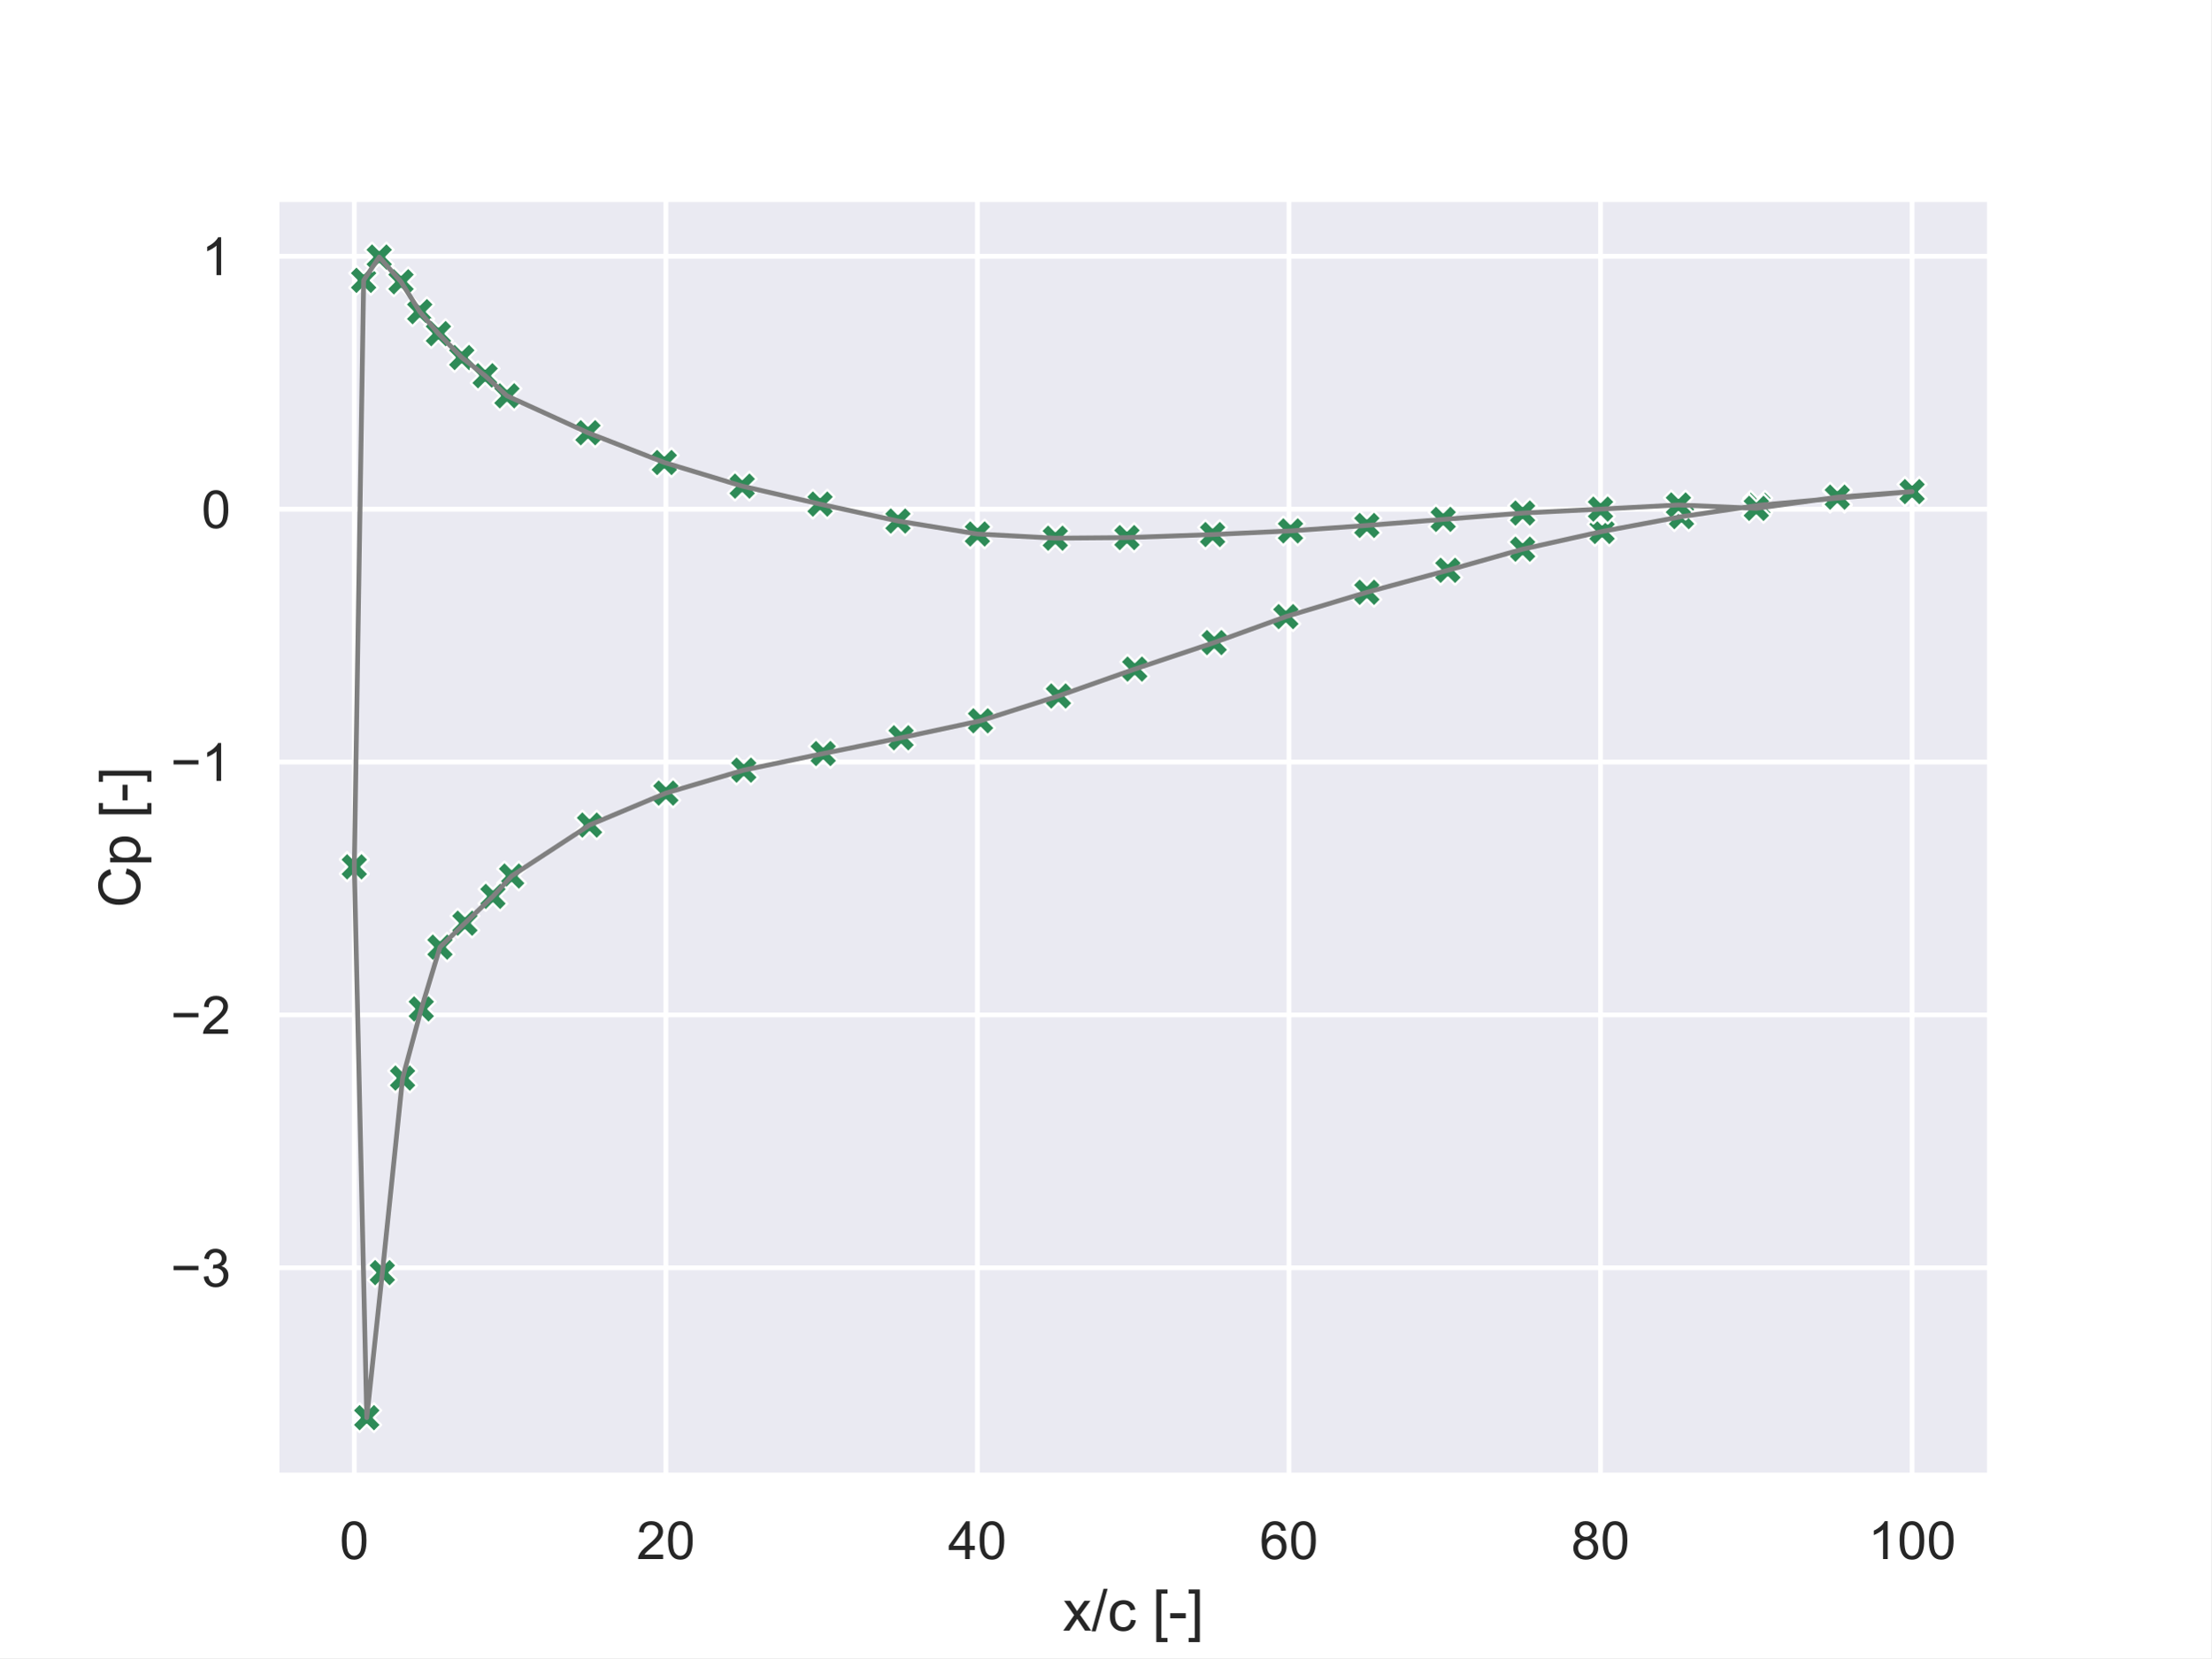
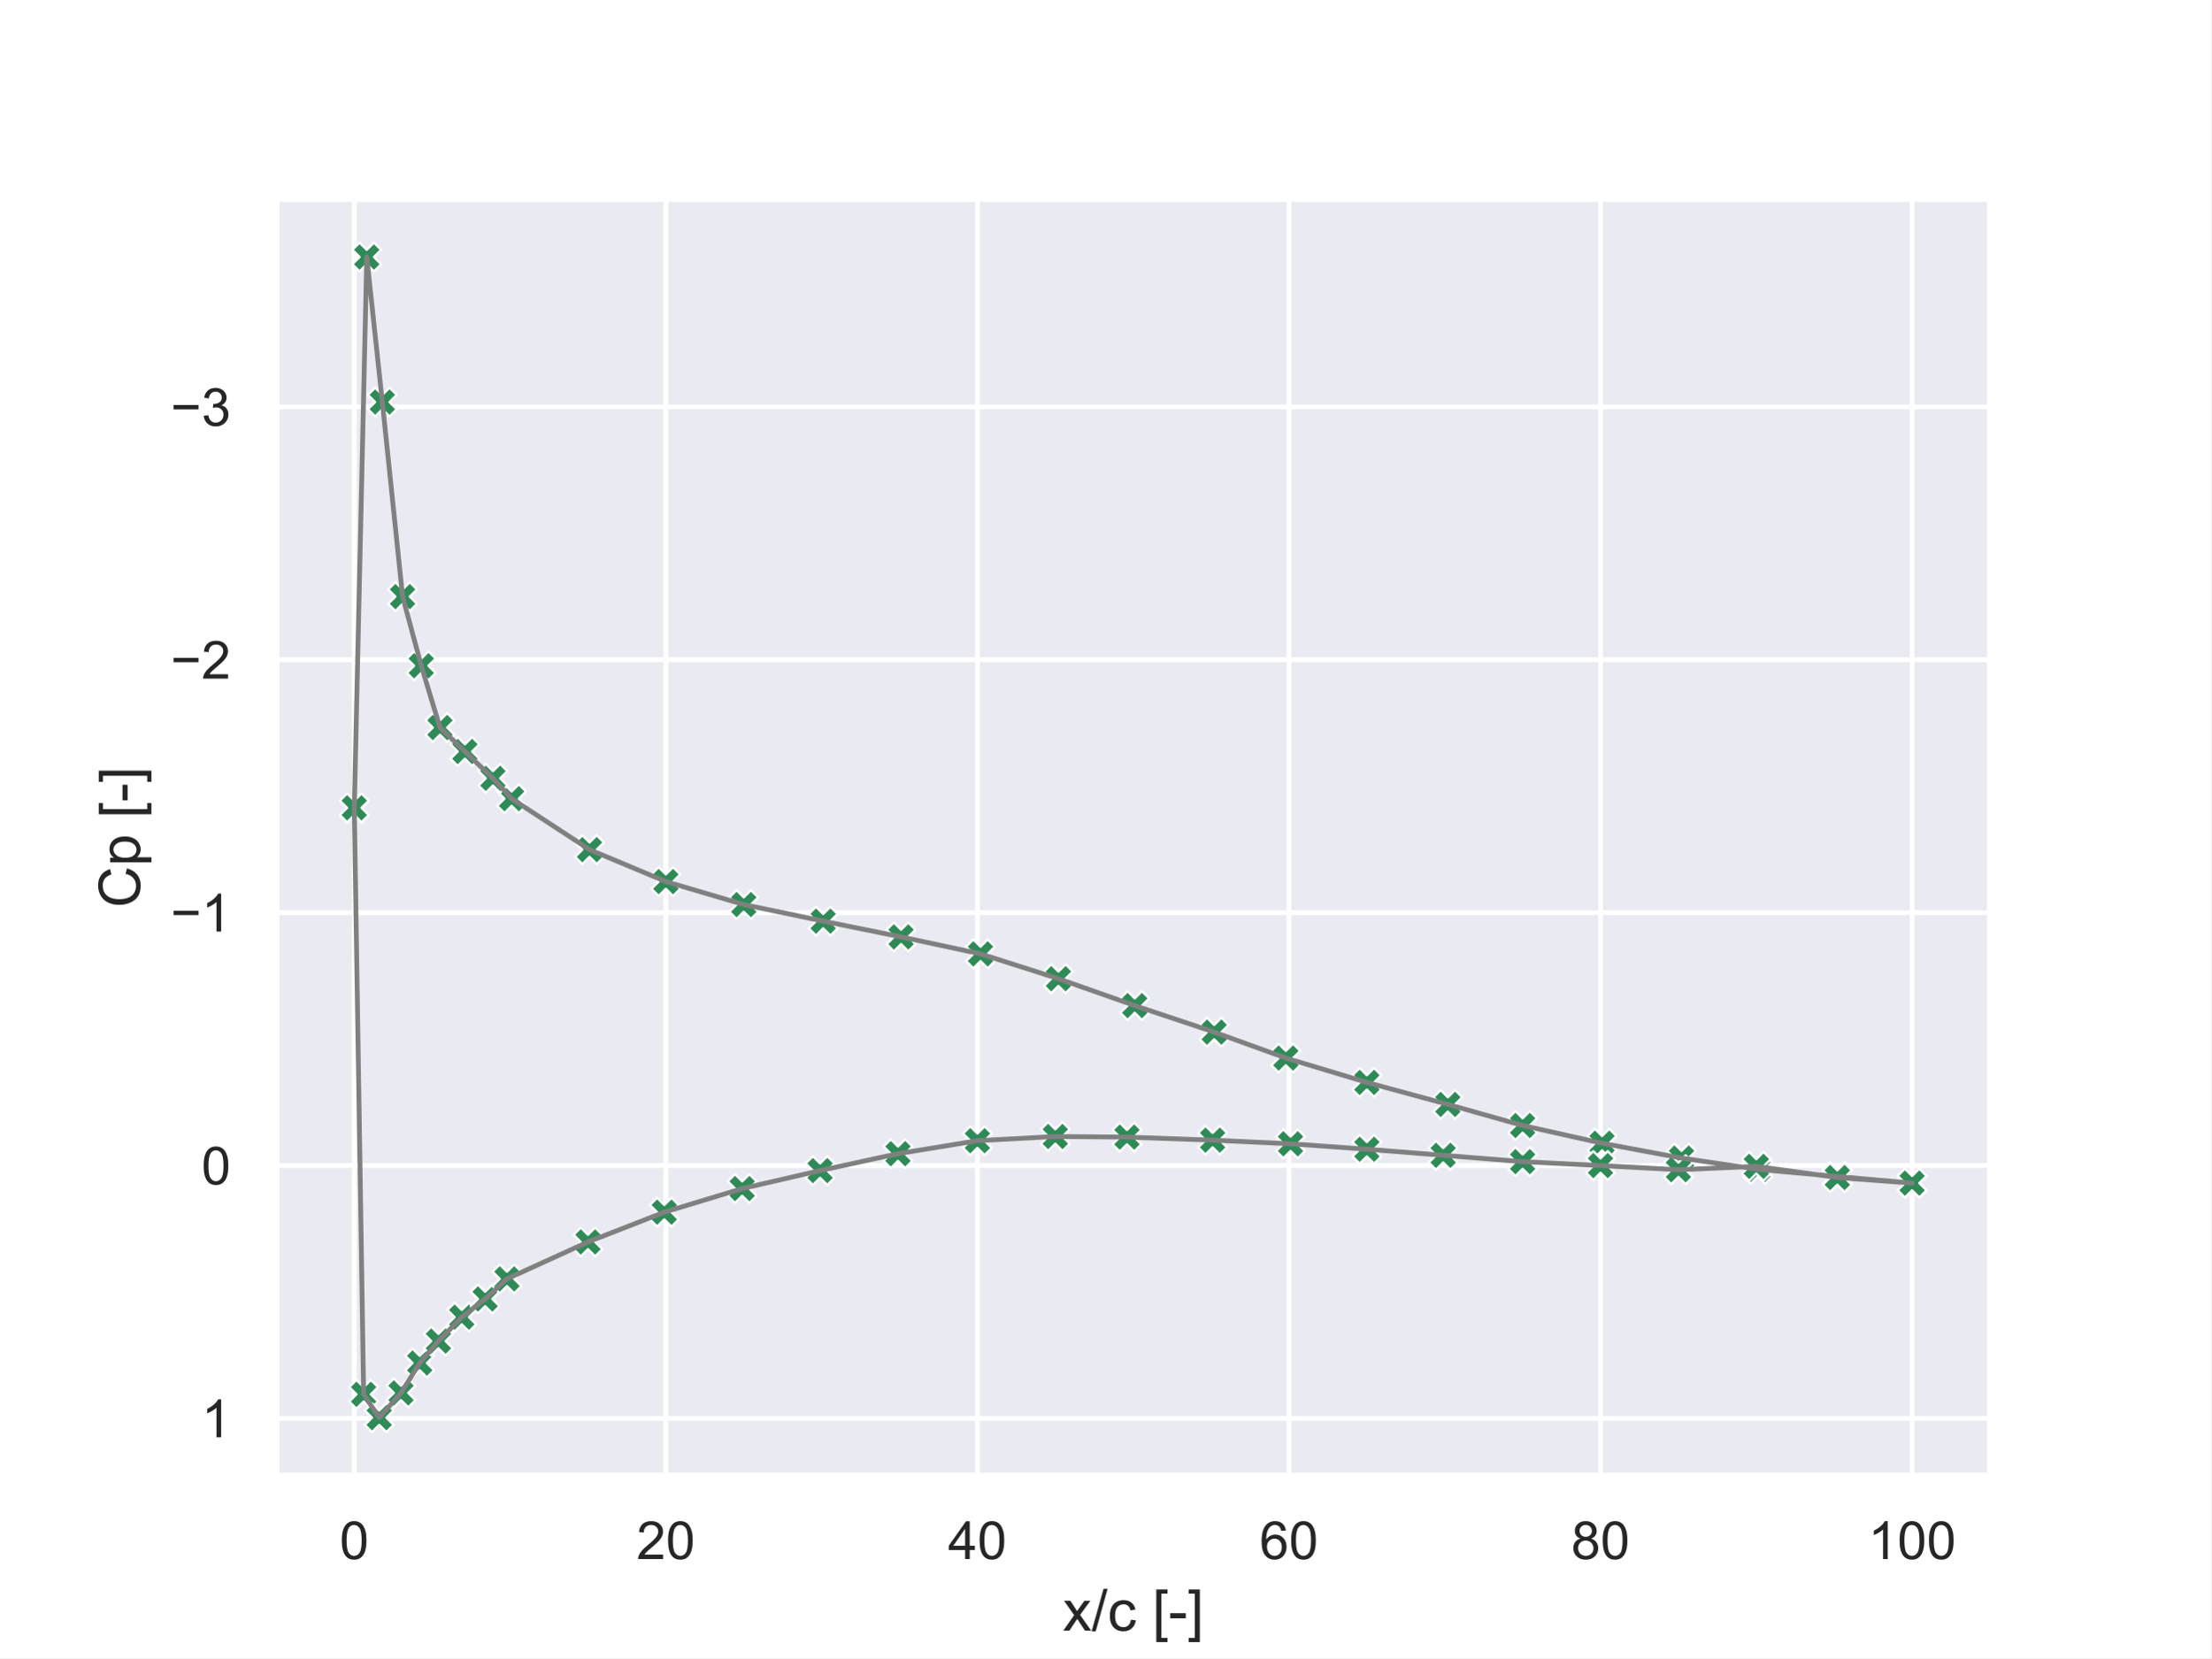
<svg xmlns="http://www.w3.org/2000/svg" xmlns:xlink="http://www.w3.org/1999/xlink" width="460.8pt" height="345.6pt" viewBox="0 0 460.8 345.6" version="1.1">
  <defs>
    <style type="text/css">*{stroke-linejoin: round; stroke-linecap: butt}</style>
  </defs>
  <g id="figure_1">
    <g id="patch_1">
      <path d="M 0 345.6  L 460.8 345.6  L 460.8 0  L 0 0  z " style="fill: #ffffff" />
    </g>
    <g id="axes_1">
      <g id="patch_2">
        <path d="M 57.6 307.584  L 414.72 307.584  L 414.72 41.472  L 57.6 41.472  z " style="fill: #eaeaf2" />
      </g>
      <g id="matplotlib.axis_1">
        <g id="xtick_1">
          <g id="line2d_1">
-             <path d="M 73.833 307.584  L 73.833 41.472  " clip-path="url(#p35b9f3408d)" style="fill: none; stroke: #ffffff; stroke-linecap: round" />
+             <path d="M 73.833 307.584  L 73.833 41.472  " clip-path="url(#p125ccf5ecc)" style="fill: none; stroke: #ffffff; stroke-linecap: round" />
          </g>
          <g id="text_1">
            <g style="fill: #262626" transform="translate(70.77421 324.9576) scale(0.11 -0.11)">
              <defs>
                <path id="ArialMT-30" d="M 266 2259  Q 266 3072 433 3567  Q 600 4063 929 4331  Q 1259 4600 1759 4600  Q 2128 4600 2406 4451  Q 2684 4303 2865 4023  Q 3047 3744 3150 3342  Q 3253 2941 3253 2259  Q 3253 1453 3087 958  Q 2922 463 2592 192  Q 2263 -78 1759 -78  Q 1097 -78 719 397  Q 266 969 266 2259  z M 844 2259  Q 844 1131 1108 757  Q 1372 384 1759 384  Q 2147 384 2411 759  Q 2675 1134 2675 2259  Q 2675 3391 2411 3762  Q 2147 4134 1753 4134  Q 1366 4134 1134 3806  Q 844 3388 844 2259  z " transform="scale(0.015625)" />
              </defs>
              <use xlink:href="#ArialMT-30" />
            </g>
          </g>
        </g>
        <g id="xtick_2">
          <g id="line2d_2">
-             <path d="M 138.764 307.584  L 138.764 41.472  " clip-path="url(#p35b9f3408d)" style="fill: none; stroke: #ffffff; stroke-linecap: round" />
+             <path d="M 138.764 307.584  L 138.764 41.472  " clip-path="url(#p125ccf5ecc)" style="fill: none; stroke: #ffffff; stroke-linecap: round" />
          </g>
          <g id="text_2">
            <g style="fill: #262626" transform="translate(132.6466 324.9576) scale(0.11 -0.11)">
              <defs>
                <path id="ArialMT-32" d="M 3222 541  L 3222 0  L 194 0  Q 188 203 259 391  Q 375 700 629 1000  Q 884 1300 1366 1694  Q 2113 2306 2375 2664  Q 2638 3022 2638 3341  Q 2638 3675 2398 3904  Q 2159 4134 1775 4134  Q 1369 4134 1125 3890  Q 881 3647 878 3216  L 300 3275  Q 359 3922 746 4261  Q 1134 4600 1788 4600  Q 2447 4600 2831 4234  Q 3216 3869 3216 3328  Q 3216 3053 3103 2787  Q 2991 2522 2730 2228  Q 2469 1934 1863 1422  Q 1356 997 1212 845  Q 1069 694 975 541  L 3222 541  z " transform="scale(0.015625)" />
              </defs>
              <use xlink:href="#ArialMT-32" />
              <use xlink:href="#ArialMT-30" x="55.615" />
            </g>
          </g>
        </g>
        <g id="xtick_3">
          <g id="line2d_3">
-             <path d="M 203.695 307.584  L 203.695 41.472  " clip-path="url(#p35b9f3408d)" style="fill: none; stroke: #ffffff; stroke-linecap: round" />
+             <path d="M 203.695 307.584  L 203.695 41.472  " clip-path="url(#p125ccf5ecc)" style="fill: none; stroke: #ffffff; stroke-linecap: round" />
          </g>
          <g id="text_3">
            <g style="fill: #262626" transform="translate(197.5775 324.9576) scale(0.11 -0.11)">
              <defs>
                <path id="ArialMT-34" d="M 2069 0  L 2069 1097  L 81 1097  L 81 1613  L 2172 4581  L 2631 4581  L 2631 1613  L 3250 1613  L 3250 1097  L 2631 1097  L 2631 0  L 2069 0  z M 2069 1613  L 2069 3678  L 634 1613  L 2069 1613  z " transform="scale(0.015625)" />
              </defs>
              <use xlink:href="#ArialMT-34" />
              <use xlink:href="#ArialMT-30" x="55.615" />
            </g>
          </g>
        </g>
        <g id="xtick_4">
          <g id="line2d_4">
-             <path d="M 268.625 307.584  L 268.625 41.472  " clip-path="url(#p35b9f3408d)" style="fill: none; stroke: #ffffff; stroke-linecap: round" />
+             <path d="M 268.625 307.584  L 268.625 41.472  " clip-path="url(#p125ccf5ecc)" style="fill: none; stroke: #ffffff; stroke-linecap: round" />
          </g>
          <g id="text_4">
            <g style="fill: #262626" transform="translate(262.5084 324.9576) scale(0.11 -0.11)">
              <defs>
                <path id="ArialMT-36" d="M 3184 3459  L 2625 3416  Q 2550 3747 2413 3897  Q 2184 4138 1850 4138  Q 1581 4138 1378 3988  Q 1113 3794 959 3422  Q 806 3050 800 2363  Q 1003 2672 1297 2822  Q 1591 2972 1913 2972  Q 2475 2972 2870 2558  Q 3266 2144 3266 1488  Q 3266 1056 3080 686  Q 2894 316 2569 119  Q 2244 -78 1831 -78  Q 1128 -78 684 439  Q 241 956 241 2144  Q 241 3472 731 4075  Q 1159 4600 1884 4600  Q 2425 4600 2770 4297  Q 3116 3994 3184 3459  z M 888 1484  Q 888 1194 1011 928  Q 1134 663 1356 523  Q 1578 384 1822 384  Q 2178 384 2434 671  Q 2691 959 2691 1453  Q 2691 1928 2437 2201  Q 2184 2475 1800 2475  Q 1419 2475 1153 2201  Q 888 1928 888 1484  z " transform="scale(0.015625)" />
              </defs>
              <use xlink:href="#ArialMT-36" />
              <use xlink:href="#ArialMT-30" x="55.615" />
            </g>
          </g>
        </g>
        <g id="xtick_5">
          <g id="line2d_5">
-             <path d="M 333.556 307.584  L 333.556 41.472  " clip-path="url(#p35b9f3408d)" style="fill: none; stroke: #ffffff; stroke-linecap: round" />
+             <path d="M 333.556 307.584  L 333.556 41.472  " clip-path="url(#p125ccf5ecc)" style="fill: none; stroke: #ffffff; stroke-linecap: round" />
          </g>
          <g id="text_5">
            <g style="fill: #262626" transform="translate(327.4393 324.9576) scale(0.11 -0.11)">
              <defs>
                <path id="ArialMT-38" d="M 1131 2484  Q 781 2613 612 2850  Q 444 3088 444 3419  Q 444 3919 803 4259  Q 1163 4600 1759 4600  Q 2359 4600 2725 4251  Q 3091 3903 3091 3403  Q 3091 3084 2923 2848  Q 2756 2613 2416 2484  Q 2838 2347 3058 2040  Q 3278 1734 3278 1309  Q 3278 722 2862 322  Q 2447 -78 1769 -78  Q 1091 -78 675 323  Q 259 725 259 1325  Q 259 1772 486 2073  Q 713 2375 1131 2484  z M 1019 3438  Q 1019 3113 1228 2906  Q 1438 2700 1772 2700  Q 2097 2700 2305 2904  Q 2513 3109 2513 3406  Q 2513 3716 2298 3927  Q 2084 4138 1766 4138  Q 1444 4138 1231 3931  Q 1019 3725 1019 3438  z M 838 1322  Q 838 1081 952 856  Q 1066 631 1291 507  Q 1516 384 1775 384  Q 2178 384 2440 643  Q 2703 903 2703 1303  Q 2703 1709 2433 1975  Q 2163 2241 1756 2241  Q 1359 2241 1098 1978  Q 838 1716 838 1322  z " transform="scale(0.015625)" />
              </defs>
              <use xlink:href="#ArialMT-38" />
              <use xlink:href="#ArialMT-30" x="55.615" />
            </g>
          </g>
        </g>
        <g id="xtick_6">
          <g id="line2d_6">
-             <path d="M 398.487 307.584  L 398.487 41.472  " clip-path="url(#p35b9f3408d)" style="fill: none; stroke: #ffffff; stroke-linecap: round" />
+             <path d="M 398.487 307.584  L 398.487 41.472  " clip-path="url(#p125ccf5ecc)" style="fill: none; stroke: #ffffff; stroke-linecap: round" />
          </g>
          <g id="text_6">
            <g style="fill: #262626" transform="translate(389.3117 324.9576) scale(0.11 -0.11)">
              <defs>
                <path id="ArialMT-31" d="M 2384 0  L 1822 0  L 1822 3584  Q 1619 3391 1289 3197  Q 959 3003 697 2906  L 697 3450  Q 1169 3672 1522 3987  Q 1875 4303 2022 4600  L 2384 4600  L 2384 0  z " transform="scale(0.015625)" />
              </defs>
              <use xlink:href="#ArialMT-31" />
              <use xlink:href="#ArialMT-30" x="55.615" />
              <use xlink:href="#ArialMT-30" x="111.23" />
            </g>
          </g>
        </g>
        <g id="text_7">
          <g style="fill: #262626" transform="translate(221.4947 339.8795) scale(0.12 -0.12)">
            <defs>
              <path id="ArialMT-78" d="M 47 0  L 1259 1725  L 138 3319  L 841 3319  L 1350 2541  Q 1494 2319 1581 2169  Q 1719 2375 1834 2534  L 2394 3319  L 3066 3319  L 1919 1756  L 3153 0  L 2463 0  L 1781 1031  L 1600 1309  L 728 0  L 47 0  z " transform="scale(0.015625)" />
              <path id="ArialMT-2f" d="M 0 -78  L 1328 4659  L 1778 4659  L 453 -78  L 0 -78  z " transform="scale(0.015625)" />
              <path id="ArialMT-63" d="M 2588 1216  L 3141 1144  Q 3050 572 2676 248  Q 2303 -75 1759 -75  Q 1078 -75 664 370  Q 250 816 250 1647  Q 250 2184 428 2587  Q 606 2991 970 3192  Q 1334 3394 1763 3394  Q 2303 3394 2647 3120  Q 2991 2847 3088 2344  L 2541 2259  Q 2463 2594 2264 2762  Q 2066 2931 1784 2931  Q 1359 2931 1093 2626  Q 828 2322 828 1663  Q 828 994 1084 691  Q 1341 388 1753 388  Q 2084 388 2306 591  Q 2528 794 2588 1216  z " transform="scale(0.015625)" />
              <path id="ArialMT-20" transform="scale(0.015625)" />
              <path id="ArialMT-5b" d="M 434 -1272  L 434 4581  L 1675 4581  L 1675 4116  L 997 4116  L 997 -806  L 1675 -806  L 1675 -1272  L 434 -1272  z " transform="scale(0.015625)" />
              <path id="ArialMT-2d" d="M 203 1375  L 203 1941  L 1931 1941  L 1931 1375  L 203 1375  z " transform="scale(0.015625)" />
              <path id="ArialMT-5d" d="M 1363 -1272  L 122 -1272  L 122 -806  L 800 -806  L 800 4116  L 122 4116  L 122 4581  L 1363 4581  L 1363 -1272  z " transform="scale(0.015625)" />
            </defs>
            <use xlink:href="#ArialMT-78" />
            <use xlink:href="#ArialMT-2f" x="50" />
            <use xlink:href="#ArialMT-63" x="77.783" />
            <use xlink:href="#ArialMT-20" x="127.783" />
            <use xlink:href="#ArialMT-5b" x="155.566" />
            <use xlink:href="#ArialMT-2d" x="183.35" />
            <use xlink:href="#ArialMT-5d" x="216.65" />
          </g>
        </g>
      </g>
      <g id="matplotlib.axis_2">
        <g id="ytick_1">
          <g id="line2d_7">
-             <path d="M 57.6 264.248  L 414.72 264.248  " clip-path="url(#p35b9f3408d)" style="fill: none; stroke: #ffffff; stroke-linecap: round" />
+             <path d="M 57.6 84.808  L 414.72 84.808  " clip-path="url(#p125ccf5ecc)" style="fill: none; stroke: #ffffff; stroke-linecap: round" />
          </g>
          <g id="text_8">
-             <g style="fill: #262626" transform="translate(35.55828 268.1844) scale(0.11 -0.11)">
+             <g style="fill: #262626" transform="translate(35.55828 88.74519) scale(0.11 -0.11)">
              <defs>
                <path id="ArialMT-2212" d="M 3381 1997  L 356 1997  L 356 2522  L 3381 2522  L 3381 1997  z " transform="scale(0.015625)" />
                <path id="ArialMT-33" d="M 269 1209  L 831 1284  Q 928 806 1161 595  Q 1394 384 1728 384  Q 2125 384 2398 659  Q 2672 934 2672 1341  Q 2672 1728 2419 1979  Q 2166 2231 1775 2231  Q 1616 2231 1378 2169  L 1441 2663  Q 1497 2656 1531 2656  Q 1891 2656 2178 2843  Q 2466 3031 2466 3422  Q 2466 3731 2256 3934  Q 2047 4138 1716 4138  Q 1388 4138 1169 3931  Q 950 3725 888 3313  L 325 3413  Q 428 3978 793 4289  Q 1159 4600 1703 4600  Q 2078 4600 2393 4439  Q 2709 4278 2876 4000  Q 3044 3722 3044 3409  Q 3044 3113 2884 2869  Q 2725 2625 2413 2481  Q 2819 2388 3044 2092  Q 3269 1797 3269 1353  Q 3269 753 2831 336  Q 2394 -81 1725 -81  Q 1122 -81 723 278  Q 325 638 269 1209  z " transform="scale(0.015625)" />
              </defs>
              <use xlink:href="#ArialMT-2212" />
              <use xlink:href="#ArialMT-33" x="58.398" />
            </g>
          </g>
        </g>
        <g id="ytick_2">
          <g id="line2d_8">
-             <path d="M 57.6 211.54  L 414.72 211.54  " clip-path="url(#p35b9f3408d)" style="fill: none; stroke: #ffffff; stroke-linecap: round" />
+             <path d="M 57.6 137.516  L 414.72 137.516  " clip-path="url(#p125ccf5ecc)" style="fill: none; stroke: #ffffff; stroke-linecap: round" />
          </g>
          <g id="text_9">
-             <g style="fill: #262626" transform="translate(35.55828 215.4767) scale(0.11 -0.11)">
+             <g style="fill: #262626" transform="translate(35.55828 141.4529) scale(0.11 -0.11)">
              <use xlink:href="#ArialMT-2212" />
              <use xlink:href="#ArialMT-32" x="58.398" />
            </g>
          </g>
        </g>
        <g id="ytick_3">
          <g id="line2d_9">
-             <path d="M 57.6 158.832  L 414.72 158.832  " clip-path="url(#p35b9f3408d)" style="fill: none; stroke: #ffffff; stroke-linecap: round" />
+             <path d="M 57.6 190.224  L 414.72 190.224  " clip-path="url(#p125ccf5ecc)" style="fill: none; stroke: #ffffff; stroke-linecap: round" />
          </g>
          <g id="text_10">
-             <g style="fill: #262626" transform="translate(35.55828 162.769) scale(0.11 -0.11)">
+             <g style="fill: #262626" transform="translate(35.55828 194.1606) scale(0.11 -0.11)">
              <use xlink:href="#ArialMT-2212" />
              <use xlink:href="#ArialMT-31" x="58.398" />
            </g>
          </g>
        </g>
        <g id="ytick_4">
          <g id="line2d_10">
-             <path d="M 57.6 106.124  L 414.72 106.124  " clip-path="url(#p35b9f3408d)" style="fill: none; stroke: #ffffff; stroke-linecap: round" />
+             <path d="M 57.6 242.932  L 414.72 242.932  " clip-path="url(#p125ccf5ecc)" style="fill: none; stroke: #ffffff; stroke-linecap: round" />
          </g>
          <g id="text_11">
-             <g style="fill: #262626" transform="translate(41.98297 110.0612) scale(0.11 -0.11)">
+             <g style="fill: #262626" transform="translate(41.98297 246.8683) scale(0.11 -0.11)">
              <use xlink:href="#ArialMT-30" />
            </g>
          </g>
        </g>
        <g id="ytick_5">
          <g id="line2d_11">
-             <path d="M 57.6 53.417  L 414.72 53.417  " clip-path="url(#p35b9f3408d)" style="fill: none; stroke: #ffffff; stroke-linecap: round" />
+             <path d="M 57.6 295.639  L 414.72 295.639  " clip-path="url(#p125ccf5ecc)" style="fill: none; stroke: #ffffff; stroke-linecap: round" />
          </g>
          <g id="text_12">
-             <g style="fill: #262626" transform="translate(41.98297 57.35353) scale(0.11 -0.11)">
+             <g style="fill: #262626" transform="translate(41.98297 299.5761) scale(0.11 -0.11)">
              <use xlink:href="#ArialMT-31" />
            </g>
          </g>
        </g>
        <g id="text_13">
          <g style="fill: #262626" transform="translate(29.17328 189.1961) rotate(-90) scale(0.12 -0.12)">
            <defs>
              <path id="ArialMT-43" d="M 3763 1606  L 4369 1453  Q 4178 706 3683 314  Q 3188 -78 2472 -78  Q 1731 -78 1267 223  Q 803 525 561 1097  Q 319 1669 319 2325  Q 319 3041 592 3573  Q 866 4106 1370 4382  Q 1875 4659 2481 4659  Q 3169 4659 3637 4309  Q 4106 3959 4291 3325  L 3694 3184  Q 3534 3684 3231 3912  Q 2928 4141 2469 4141  Q 1941 4141 1586 3887  Q 1231 3634 1087 3207  Q 944 2781 944 2328  Q 944 1744 1114 1308  Q 1284 872 1643 656  Q 2003 441 2422 441  Q 2931 441 3284 734  Q 3638 1028 3763 1606  z " transform="scale(0.015625)" />
              <path id="ArialMT-70" d="M 422 -1272  L 422 3319  L 934 3319  L 934 2888  Q 1116 3141 1344 3267  Q 1572 3394 1897 3394  Q 2322 3394 2647 3175  Q 2972 2956 3137 2557  Q 3303 2159 3303 1684  Q 3303 1175 3120 767  Q 2938 359 2589 142  Q 2241 -75 1856 -75  Q 1575 -75 1351 44  Q 1128 163 984 344  L 984 -1272  L 422 -1272  z M 931 1641  Q 931 1000 1190 694  Q 1450 388 1819 388  Q 2194 388 2461 705  Q 2728 1022 2728 1688  Q 2728 2322 2467 2637  Q 2206 2953 1844 2953  Q 1484 2953 1207 2617  Q 931 2281 931 1641  z " transform="scale(0.015625)" />
            </defs>
            <use xlink:href="#ArialMT-43" />
            <use xlink:href="#ArialMT-70" x="72.217" />
            <use xlink:href="#ArialMT-20" x="127.832" />
            <use xlink:href="#ArialMT-5b" x="155.615" />
            <use xlink:href="#ArialMT-2d" x="183.398" />
            <use xlink:href="#ArialMT-5d" x="216.699" />
          </g>
        </g>
      </g>
      <g id="PathCollection_1">
        <defs>
-           <path id="m9d2f25df79" d="M -1.5 3  L 0 1.5  L 1.5 3  L 3 1.5  L 1.5 0  L 3 -1.5  L 1.5 -3  L 0 -1.5  L -1.5 -3  L -3 -1.5  L -1.5 0  L -3 1.5  z " style="stroke: #ffffff; stroke-width: 0.48" />
+           <path id="mce98179641" d="M -1.5 3  L 0 1.5  L 1.5 3  L 3 1.5  L 1.5 0  L 3 -1.5  L 1.5 -3  L 0 -1.5  L -1.5 -3  L -3 -1.5  L -1.5 0  L -3 1.5  z " style="stroke: #ffffff; stroke-width: 0.48" />
        </defs>
-         <g clip-path="url(#p35b9f3408d)">
-           <use xlink:href="#m9d2f25df79" x="398.487" y="102.462" style="fill: #2e8b57; stroke: #ffffff; stroke-width: 0.48" />
-           <use xlink:href="#m9d2f25df79" x="382.904" y="103.834" style="fill: #2e8b57; stroke: #ffffff; stroke-width: 0.48" />
-           <use xlink:href="#m9d2f25df79" x="366.346" y="105.326" style="fill: #2e8b57; stroke: #ffffff; stroke-width: 0.48" />
-           <use xlink:href="#m9d2f25df79" x="350.438" y="107.677" style="fill: #2e8b57; stroke: #ffffff; stroke-width: 0.48" />
-           <use xlink:href="#m9d2f25df79" x="333.881" y="110.773" style="fill: #2e8b57; stroke: #ffffff; stroke-width: 0.48" />
-           <use xlink:href="#m9d2f25df79" x="317.324" y="114.461" style="fill: #2e8b57; stroke: #ffffff; stroke-width: 0.48" />
-           <use xlink:href="#m9d2f25df79" x="301.74" y="118.861" style="fill: #2e8b57; stroke: #ffffff; stroke-width: 0.48" />
-           <use xlink:href="#m9d2f25df79" x="284.858" y="123.446" style="fill: #2e8b57; stroke: #ffffff; stroke-width: 0.48" />
-           <use xlink:href="#m9d2f25df79" x="267.976" y="128.523" style="fill: #2e8b57; stroke: #ffffff; stroke-width: 0.48" />
-           <use xlink:href="#m9d2f25df79" x="253.042" y="133.928" style="fill: #2e8b57; stroke: #ffffff; stroke-width: 0.48" />
-           <use xlink:href="#m9d2f25df79" x="236.485" y="139.458" style="fill: #2e8b57; stroke: #ffffff; stroke-width: 0.48" />
-           <use xlink:href="#m9d2f25df79" x="220.577" y="145.061" style="fill: #2e8b57; stroke: #ffffff; stroke-width: 0.48" />
-           <use xlink:href="#m9d2f25df79" x="204.344" y="150.236" style="fill: #2e8b57; stroke: #ffffff; stroke-width: 0.48" />
-           <use xlink:href="#m9d2f25df79" x="187.786" y="153.777" style="fill: #2e8b57; stroke: #ffffff; stroke-width: 0.48" />
-           <use xlink:href="#m9d2f25df79" x="171.554" y="157.06" style="fill: #2e8b57; stroke: #ffffff; stroke-width: 0.48" />
-           <use xlink:href="#m9d2f25df79" x="154.996" y="160.52" style="fill: #2e8b57; stroke: #ffffff; stroke-width: 0.48" />
-           <use xlink:href="#m9d2f25df79" x="138.764" y="165.306" style="fill: #2e8b57; stroke: #ffffff; stroke-width: 0.48" />
-           <use xlink:href="#m9d2f25df79" x="122.856" y="171.967" style="fill: #2e8b57; stroke: #ffffff; stroke-width: 0.48" />
-           <use xlink:href="#m9d2f25df79" x="106.623" y="182.59" style="fill: #2e8b57; stroke: #ffffff; stroke-width: 0.48" />
-           <use xlink:href="#m9d2f25df79" x="102.727" y="186.829" style="fill: #2e8b57; stroke: #ffffff; stroke-width: 0.48" />
-           <use xlink:href="#m9d2f25df79" x="96.883" y="192.419" style="fill: #2e8b57; stroke: #ffffff; stroke-width: 0.48" />
-           <use xlink:href="#m9d2f25df79" x="91.689" y="197.416" style="fill: #2e8b57; stroke: #ffffff; stroke-width: 0.48" />
-           <use xlink:href="#m9d2f25df79" x="87.793" y="210.293" style="fill: #2e8b57; stroke: #ffffff; stroke-width: 0.48" />
-           <use xlink:href="#m9d2f25df79" x="83.897" y="224.709" style="fill: #2e8b57; stroke: #ffffff; stroke-width: 0.48" />
-           <use xlink:href="#m9d2f25df79" x="79.677" y="265.26" style="fill: #2e8b57; stroke: #ffffff; stroke-width: 0.48" />
-           <use xlink:href="#m9d2f25df79" x="76.43" y="295.488" style="fill: #2e8b57; stroke: #ffffff; stroke-width: 0.48" />
-           <use xlink:href="#m9d2f25df79" x="73.833" y="180.596" style="fill: #2e8b57; stroke: #ffffff; stroke-width: 0.48" />
-           <use xlink:href="#m9d2f25df79" x="73.833" y="180.677" style="fill: #2e8b57; stroke: #ffffff; stroke-width: 0.48" />
-           <use xlink:href="#m9d2f25df79" x="75.781" y="58.435" style="fill: #2e8b57; stroke: #ffffff; stroke-width: 0.48" />
-           <use xlink:href="#m9d2f25df79" x="79.027" y="53.568" style="fill: #2e8b57; stroke: #ffffff; stroke-width: 0.48" />
-           <use xlink:href="#m9d2f25df79" x="83.572" y="58.733" style="fill: #2e8b57; stroke: #ffffff; stroke-width: 0.48" />
-           <use xlink:href="#m9d2f25df79" x="87.468" y="64.96" style="fill: #2e8b57; stroke: #ffffff; stroke-width: 0.48" />
-           <use xlink:href="#m9d2f25df79" x="91.364" y="69.534" style="fill: #2e8b57; stroke: #ffffff; stroke-width: 0.48" />
-           <use xlink:href="#m9d2f25df79" x="96.234" y="74.516" style="fill: #2e8b57; stroke: #ffffff; stroke-width: 0.48" />
-           <use xlink:href="#m9d2f25df79" x="101.104" y="78.309" style="fill: #2e8b57; stroke: #ffffff; stroke-width: 0.48" />
-           <use xlink:href="#m9d2f25df79" x="105.649" y="82.495" style="fill: #2e8b57; stroke: #ffffff; stroke-width: 0.48" />
-           <use xlink:href="#m9d2f25df79" x="122.531" y="90.191" style="fill: #2e8b57; stroke: #ffffff; stroke-width: 0.48" />
-           <use xlink:href="#m9d2f25df79" x="138.439" y="96.397" style="fill: #2e8b57; stroke: #ffffff; stroke-width: 0.48" />
-           <use xlink:href="#m9d2f25df79" x="154.672" y="101.32" style="fill: #2e8b57; stroke: #ffffff; stroke-width: 0.48" />
-           <use xlink:href="#m9d2f25df79" x="170.904" y="105.067" style="fill: #2e8b57; stroke: #ffffff; stroke-width: 0.48" />
-           <use xlink:href="#m9d2f25df79" x="187.137" y="108.592" style="fill: #2e8b57; stroke: #ffffff; stroke-width: 0.48" />
-           <use xlink:href="#m9d2f25df79" x="203.695" y="111.296" style="fill: #2e8b57; stroke: #ffffff; stroke-width: 0.48" />
-           <use xlink:href="#m9d2f25df79" x="219.927" y="112.172" style="fill: #2e8b57; stroke: #ffffff; stroke-width: 0.48" />
-           <use xlink:href="#m9d2f25df79" x="234.861" y="112.047" style="fill: #2e8b57; stroke: #ffffff; stroke-width: 0.48" />
-           <use xlink:href="#m9d2f25df79" x="252.717" y="111.413" style="fill: #2e8b57; stroke: #ffffff; stroke-width: 0.48" />
-           <use xlink:href="#m9d2f25df79" x="268.95" y="110.653" style="fill: #2e8b57; stroke: #ffffff; stroke-width: 0.48" />
-           <use xlink:href="#m9d2f25df79" x="284.858" y="109.518" style="fill: #2e8b57; stroke: #ffffff; stroke-width: 0.48" />
-           <use xlink:href="#m9d2f25df79" x="300.766" y="108.256" style="fill: #2e8b57; stroke: #ffffff; stroke-width: 0.48" />
-           <use xlink:href="#m9d2f25df79" x="317.324" y="106.93" style="fill: #2e8b57; stroke: #ffffff; stroke-width: 0.48" />
-           <use xlink:href="#m9d2f25df79" x="333.556" y="106.114" style="fill: #2e8b57; stroke: #ffffff; stroke-width: 0.48" />
-           <use xlink:href="#m9d2f25df79" x="349.789" y="105.243" style="fill: #2e8b57; stroke: #ffffff; stroke-width: 0.48" />
-           <use xlink:href="#m9d2f25df79" x="366.022" y="105.953" style="fill: #2e8b57; stroke: #ffffff; stroke-width: 0.48" />
-           <use xlink:href="#m9d2f25df79" x="382.904" y="103.621" style="fill: #2e8b57; stroke: #ffffff; stroke-width: 0.48" />
-           <use xlink:href="#m9d2f25df79" x="398.487" y="102.462" style="fill: #2e8b57; stroke: #ffffff; stroke-width: 0.48" />
+         <g clip-path="url(#p125ccf5ecc)">
+           <use xlink:href="#mce98179641" x="398.487" y="246.594" style="fill: #2e8b57; stroke: #ffffff; stroke-width: 0.48" />
+           <use xlink:href="#mce98179641" x="382.904" y="245.222" style="fill: #2e8b57; stroke: #ffffff; stroke-width: 0.48" />
+           <use xlink:href="#mce98179641" x="366.346" y="243.73" style="fill: #2e8b57; stroke: #ffffff; stroke-width: 0.48" />
+           <use xlink:href="#mce98179641" x="350.438" y="241.379" style="fill: #2e8b57; stroke: #ffffff; stroke-width: 0.48" />
+           <use xlink:href="#mce98179641" x="333.881" y="238.283" style="fill: #2e8b57; stroke: #ffffff; stroke-width: 0.48" />
+           <use xlink:href="#mce98179641" x="317.324" y="234.595" style="fill: #2e8b57; stroke: #ffffff; stroke-width: 0.48" />
+           <use xlink:href="#mce98179641" x="301.74" y="230.195" style="fill: #2e8b57; stroke: #ffffff; stroke-width: 0.48" />
+           <use xlink:href="#mce98179641" x="284.858" y="225.61" style="fill: #2e8b57; stroke: #ffffff; stroke-width: 0.48" />
+           <use xlink:href="#mce98179641" x="267.976" y="220.533" style="fill: #2e8b57; stroke: #ffffff; stroke-width: 0.48" />
+           <use xlink:href="#mce98179641" x="253.042" y="215.128" style="fill: #2e8b57; stroke: #ffffff; stroke-width: 0.48" />
+           <use xlink:href="#mce98179641" x="236.485" y="209.598" style="fill: #2e8b57; stroke: #ffffff; stroke-width: 0.48" />
+           <use xlink:href="#mce98179641" x="220.577" y="203.995" style="fill: #2e8b57; stroke: #ffffff; stroke-width: 0.48" />
+           <use xlink:href="#mce98179641" x="204.344" y="198.82" style="fill: #2e8b57; stroke: #ffffff; stroke-width: 0.48" />
+           <use xlink:href="#mce98179641" x="187.786" y="195.279" style="fill: #2e8b57; stroke: #ffffff; stroke-width: 0.48" />
+           <use xlink:href="#mce98179641" x="171.554" y="191.996" style="fill: #2e8b57; stroke: #ffffff; stroke-width: 0.48" />
+           <use xlink:href="#mce98179641" x="154.996" y="188.536" style="fill: #2e8b57; stroke: #ffffff; stroke-width: 0.48" />
+           <use xlink:href="#mce98179641" x="138.764" y="183.75" style="fill: #2e8b57; stroke: #ffffff; stroke-width: 0.48" />
+           <use xlink:href="#mce98179641" x="122.856" y="177.089" style="fill: #2e8b57; stroke: #ffffff; stroke-width: 0.48" />
+           <use xlink:href="#mce98179641" x="106.623" y="166.466" style="fill: #2e8b57; stroke: #ffffff; stroke-width: 0.48" />
+           <use xlink:href="#mce98179641" x="102.727" y="162.227" style="fill: #2e8b57; stroke: #ffffff; stroke-width: 0.48" />
+           <use xlink:href="#mce98179641" x="96.883" y="156.637" style="fill: #2e8b57; stroke: #ffffff; stroke-width: 0.48" />
+           <use xlink:href="#mce98179641" x="91.689" y="151.64" style="fill: #2e8b57; stroke: #ffffff; stroke-width: 0.48" />
+           <use xlink:href="#mce98179641" x="87.793" y="138.763" style="fill: #2e8b57; stroke: #ffffff; stroke-width: 0.48" />
+           <use xlink:href="#mce98179641" x="83.897" y="124.347" style="fill: #2e8b57; stroke: #ffffff; stroke-width: 0.48" />
+           <use xlink:href="#mce98179641" x="79.677" y="83.796" style="fill: #2e8b57; stroke: #ffffff; stroke-width: 0.48" />
+           <use xlink:href="#mce98179641" x="76.43" y="53.568" style="fill: #2e8b57; stroke: #ffffff; stroke-width: 0.48" />
+           <use xlink:href="#mce98179641" x="73.833" y="168.46" style="fill: #2e8b57; stroke: #ffffff; stroke-width: 0.48" />
+           <use xlink:href="#mce98179641" x="73.833" y="168.379" style="fill: #2e8b57; stroke: #ffffff; stroke-width: 0.48" />
+           <use xlink:href="#mce98179641" x="75.781" y="290.621" style="fill: #2e8b57; stroke: #ffffff; stroke-width: 0.48" />
+           <use xlink:href="#mce98179641" x="79.027" y="295.488" style="fill: #2e8b57; stroke: #ffffff; stroke-width: 0.48" />
+           <use xlink:href="#mce98179641" x="83.572" y="290.323" style="fill: #2e8b57; stroke: #ffffff; stroke-width: 0.48" />
+           <use xlink:href="#mce98179641" x="87.468" y="284.096" style="fill: #2e8b57; stroke: #ffffff; stroke-width: 0.48" />
+           <use xlink:href="#mce98179641" x="91.364" y="279.522" style="fill: #2e8b57; stroke: #ffffff; stroke-width: 0.48" />
+           <use xlink:href="#mce98179641" x="96.234" y="274.54" style="fill: #2e8b57; stroke: #ffffff; stroke-width: 0.48" />
+           <use xlink:href="#mce98179641" x="101.104" y="270.747" style="fill: #2e8b57; stroke: #ffffff; stroke-width: 0.48" />
+           <use xlink:href="#mce98179641" x="105.649" y="266.561" style="fill: #2e8b57; stroke: #ffffff; stroke-width: 0.48" />
+           <use xlink:href="#mce98179641" x="122.531" y="258.865" style="fill: #2e8b57; stroke: #ffffff; stroke-width: 0.48" />
+           <use xlink:href="#mce98179641" x="138.439" y="252.659" style="fill: #2e8b57; stroke: #ffffff; stroke-width: 0.48" />
+           <use xlink:href="#mce98179641" x="154.672" y="247.736" style="fill: #2e8b57; stroke: #ffffff; stroke-width: 0.48" />
+           <use xlink:href="#mce98179641" x="170.904" y="243.989" style="fill: #2e8b57; stroke: #ffffff; stroke-width: 0.48" />
+           <use xlink:href="#mce98179641" x="187.137" y="240.464" style="fill: #2e8b57; stroke: #ffffff; stroke-width: 0.48" />
+           <use xlink:href="#mce98179641" x="203.695" y="237.76" style="fill: #2e8b57; stroke: #ffffff; stroke-width: 0.48" />
+           <use xlink:href="#mce98179641" x="219.927" y="236.884" style="fill: #2e8b57; stroke: #ffffff; stroke-width: 0.48" />
+           <use xlink:href="#mce98179641" x="234.861" y="237.009" style="fill: #2e8b57; stroke: #ffffff; stroke-width: 0.48" />
+           <use xlink:href="#mce98179641" x="252.717" y="237.643" style="fill: #2e8b57; stroke: #ffffff; stroke-width: 0.48" />
+           <use xlink:href="#mce98179641" x="268.95" y="238.403" style="fill: #2e8b57; stroke: #ffffff; stroke-width: 0.48" />
+           <use xlink:href="#mce98179641" x="284.858" y="239.538" style="fill: #2e8b57; stroke: #ffffff; stroke-width: 0.48" />
+           <use xlink:href="#mce98179641" x="300.766" y="240.8" style="fill: #2e8b57; stroke: #ffffff; stroke-width: 0.48" />
+           <use xlink:href="#mce98179641" x="317.324" y="242.126" style="fill: #2e8b57; stroke: #ffffff; stroke-width: 0.48" />
+           <use xlink:href="#mce98179641" x="333.556" y="242.942" style="fill: #2e8b57; stroke: #ffffff; stroke-width: 0.48" />
+           <use xlink:href="#mce98179641" x="349.789" y="243.813" style="fill: #2e8b57; stroke: #ffffff; stroke-width: 0.48" />
+           <use xlink:href="#mce98179641" x="366.022" y="243.103" style="fill: #2e8b57; stroke: #ffffff; stroke-width: 0.48" />
+           <use xlink:href="#mce98179641" x="382.904" y="245.435" style="fill: #2e8b57; stroke: #ffffff; stroke-width: 0.48" />
+           <use xlink:href="#mce98179641" x="398.487" y="246.594" style="fill: #2e8b57; stroke: #ffffff; stroke-width: 0.48" />
        </g>
      </g>
      <g id="line2d_12">
-         <path d="M 398.487 102.462  L 382.904 103.834  L 366.346 105.326  L 350.438 107.677  L 333.881 110.773  L 317.324 114.461  L 301.74 118.861  L 284.858 123.446  L 267.976 128.523  L 253.042 133.928  L 236.485 139.458  L 220.577 145.061  L 204.344 150.236  L 187.786 153.777  L 171.554 157.06  L 154.996 160.52  L 138.764 165.306  L 122.856 171.967  L 106.623 182.59  L 102.727 186.829  L 96.883 192.419  L 91.689 197.416  L 87.793 210.293  L 83.897 224.709  L 79.677 265.26  L 76.43 295.488  L 73.833 180.596  L 73.833 180.677  L 75.781 58.435  L 79.027 53.568  L 83.572 58.733  L 87.468 64.96  L 91.364 69.534  L 96.234 74.516  L 101.104 78.309  L 105.649 82.495  L 122.531 90.191  L 138.439 96.397  L 154.672 101.32  L 170.904 105.067  L 187.137 108.592  L 203.695 111.296  L 219.927 112.172  L 234.861 112.047  L 252.717 111.413  L 268.95 110.653  L 284.858 109.518  L 300.766 108.256  L 317.324 106.93  L 333.556 106.114  L 349.789 105.243  L 366.022 105.953  L 382.904 103.621  L 398.487 102.462  " clip-path="url(#p35b9f3408d)" style="fill: none; stroke: #808080; stroke-linecap: round" />
+         <path d="M 398.487 246.594  L 382.904 245.222  L 366.346 243.73  L 350.438 241.379  L 333.881 238.283  L 317.324 234.595  L 301.74 230.195  L 284.858 225.61  L 267.976 220.533  L 253.042 215.128  L 236.485 209.598  L 220.577 203.995  L 204.344 198.82  L 187.786 195.279  L 171.554 191.996  L 154.996 188.536  L 138.764 183.75  L 122.856 177.089  L 106.623 166.466  L 102.727 162.227  L 96.883 156.637  L 91.689 151.64  L 87.793 138.763  L 83.897 124.347  L 79.677 83.796  L 76.43 53.568  L 73.833 168.46  L 73.833 168.379  L 75.781 290.621  L 79.027 295.488  L 83.572 290.323  L 87.468 284.096  L 91.364 279.522  L 96.234 274.54  L 101.104 270.747  L 105.649 266.561  L 122.531 258.865  L 138.439 252.659  L 154.672 247.736  L 170.904 243.989  L 187.137 240.464  L 203.695 237.76  L 219.927 236.884  L 234.861 237.009  L 252.717 237.643  L 268.95 238.403  L 284.858 239.538  L 300.766 240.8  L 317.324 242.126  L 333.556 242.942  L 349.789 243.813  L 366.022 243.103  L 382.904 245.435  L 398.487 246.594  " clip-path="url(#p125ccf5ecc)" style="fill: none; stroke: #808080; stroke-linecap: round" />
      </g>
      <g id="patch_3">
        <path d="M 57.6 307.584  L 57.6 41.472  " style="fill: none; stroke: #ffffff; stroke-width: 1.25; stroke-linejoin: miter; stroke-linecap: square" />
      </g>
      <g id="patch_4">
        <path d="M 414.72 307.584  L 414.72 41.472  " style="fill: none; stroke: #ffffff; stroke-width: 1.25; stroke-linejoin: miter; stroke-linecap: square" />
      </g>
      <g id="patch_5">
        <path d="M 57.6 307.584  L 414.72 307.584  " style="fill: none; stroke: #ffffff; stroke-width: 1.25; stroke-linejoin: miter; stroke-linecap: square" />
      </g>
      <g id="patch_6">
        <path d="M 57.6 41.472  L 414.72 41.472  " style="fill: none; stroke: #ffffff; stroke-width: 1.25; stroke-linejoin: miter; stroke-linecap: square" />
      </g>
    </g>
  </g>
  <defs>
-     <clipPath id="p35b9f3408d">
+     <clipPath id="p125ccf5ecc">
      <rect x="57.6" y="41.472" width="357.12" height="266.112" />
    </clipPath>
  </defs>
</svg>
